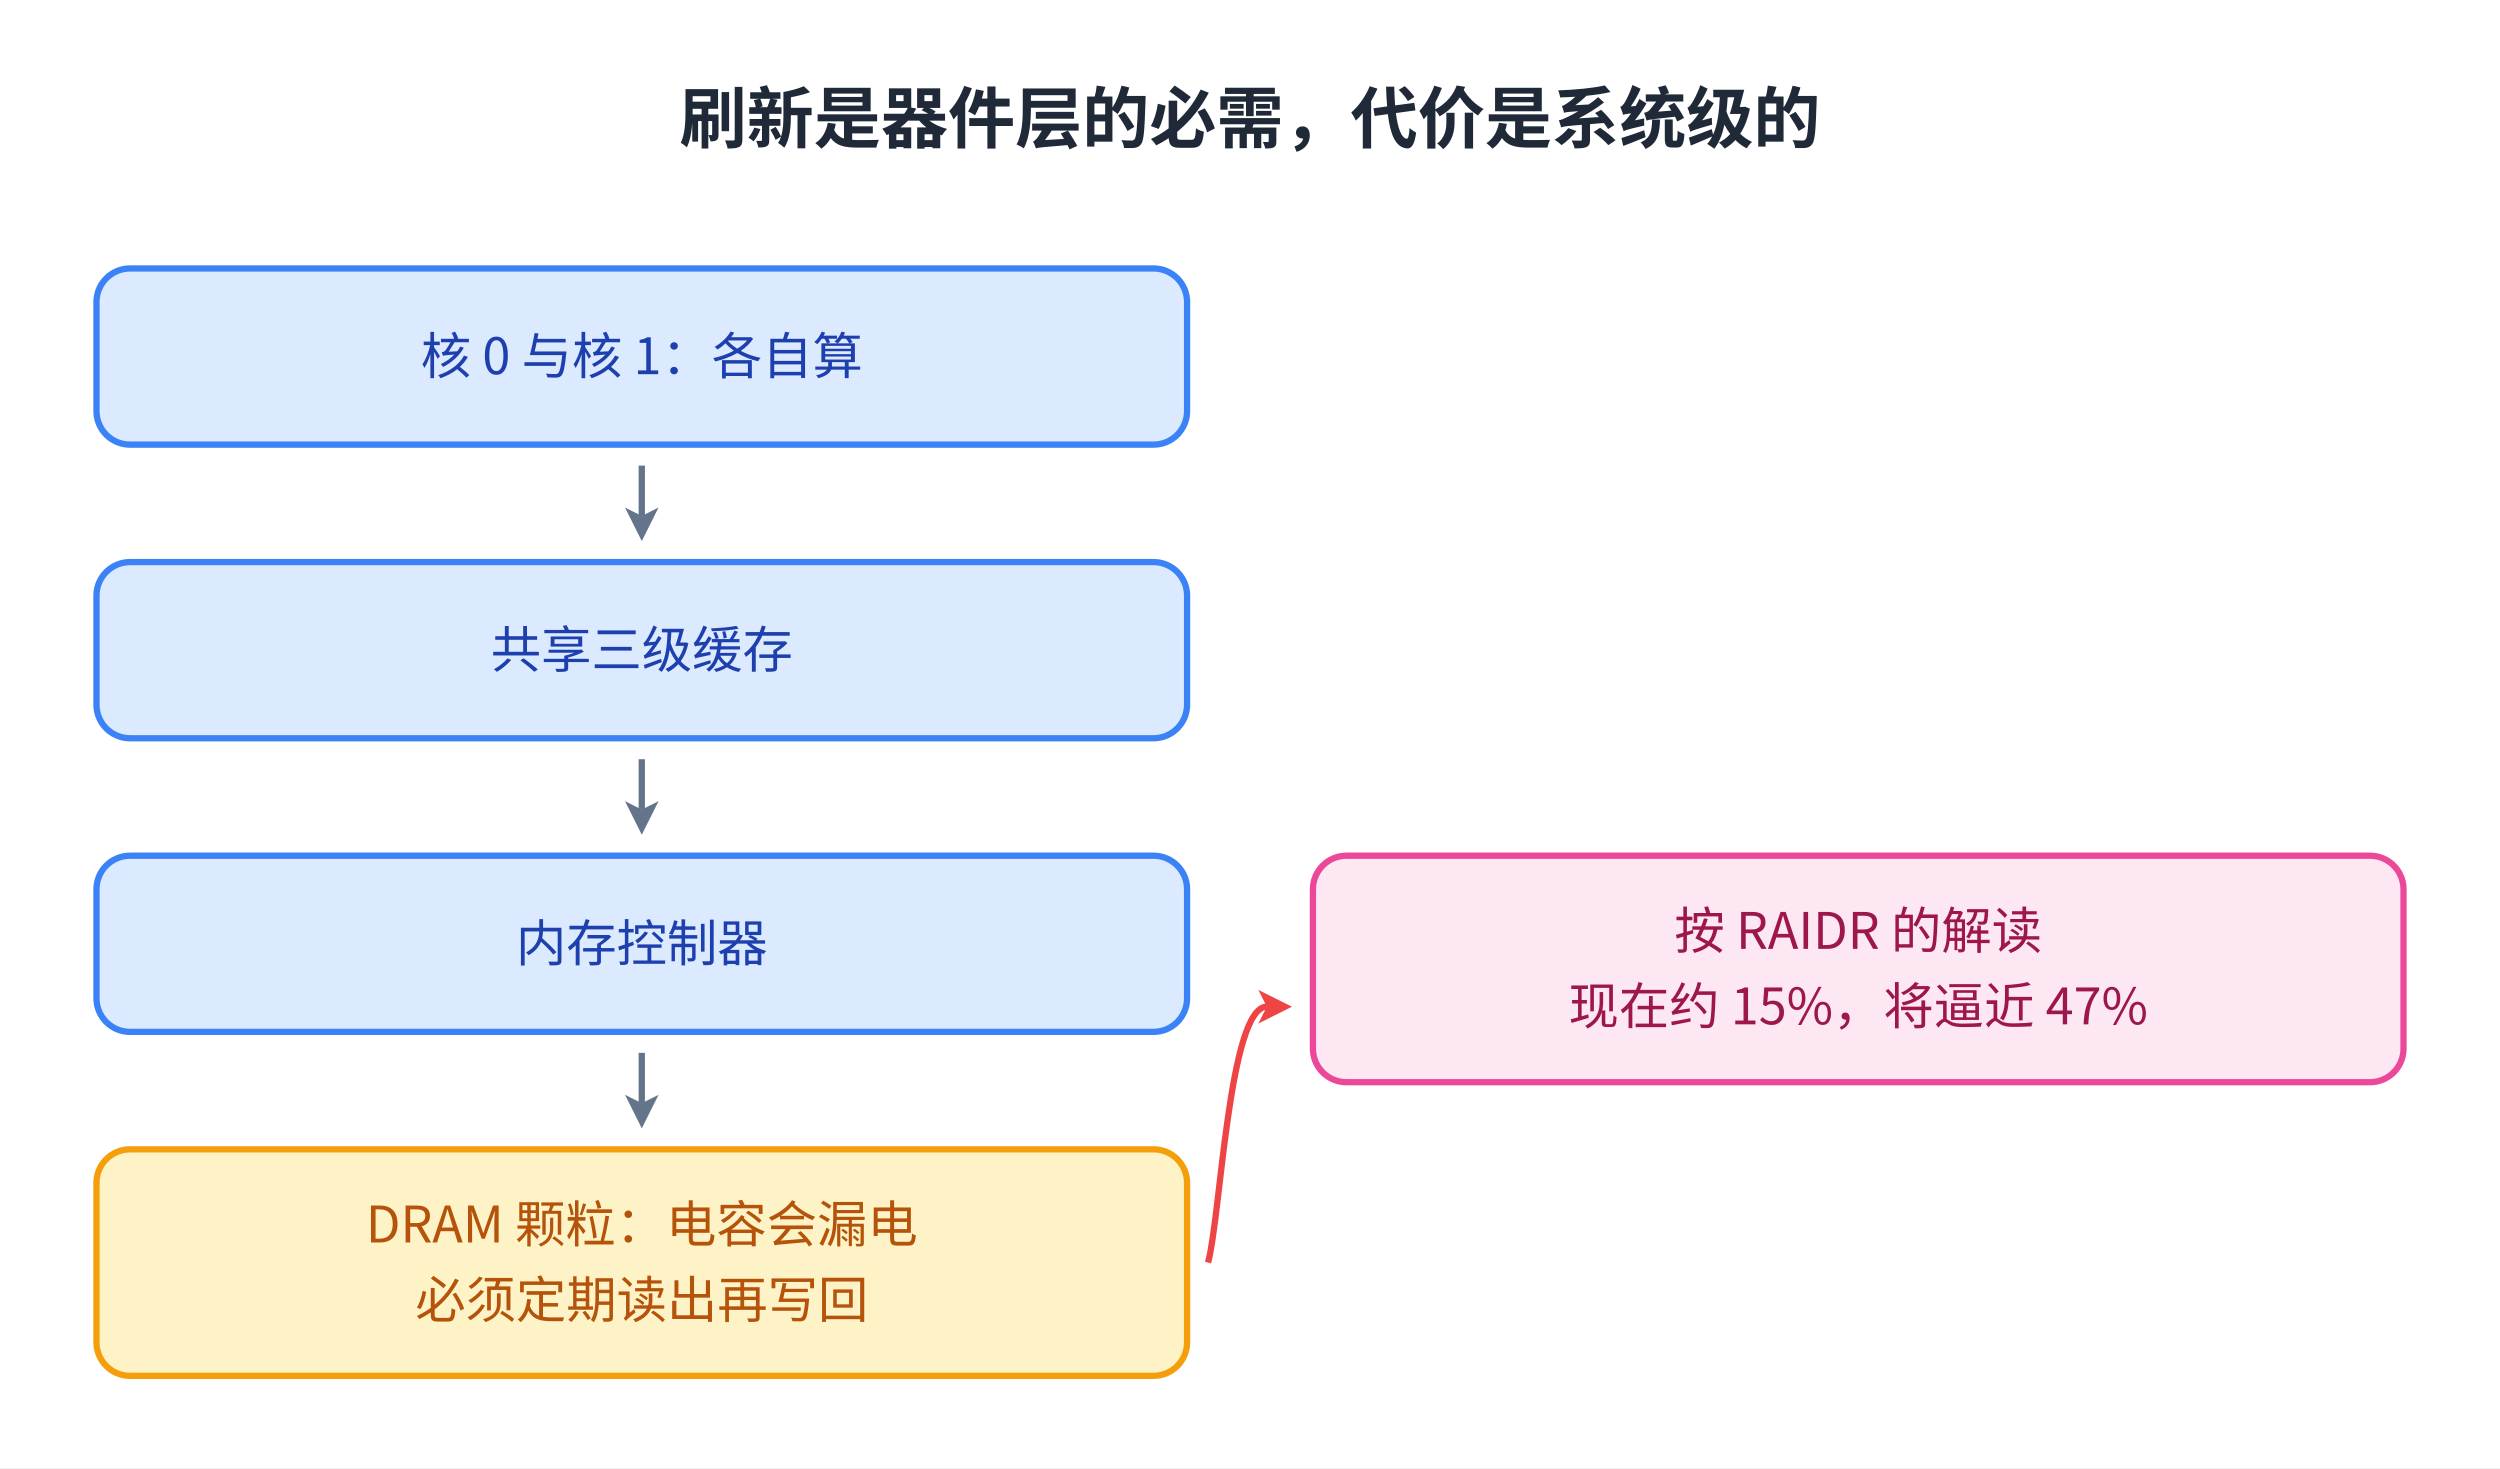
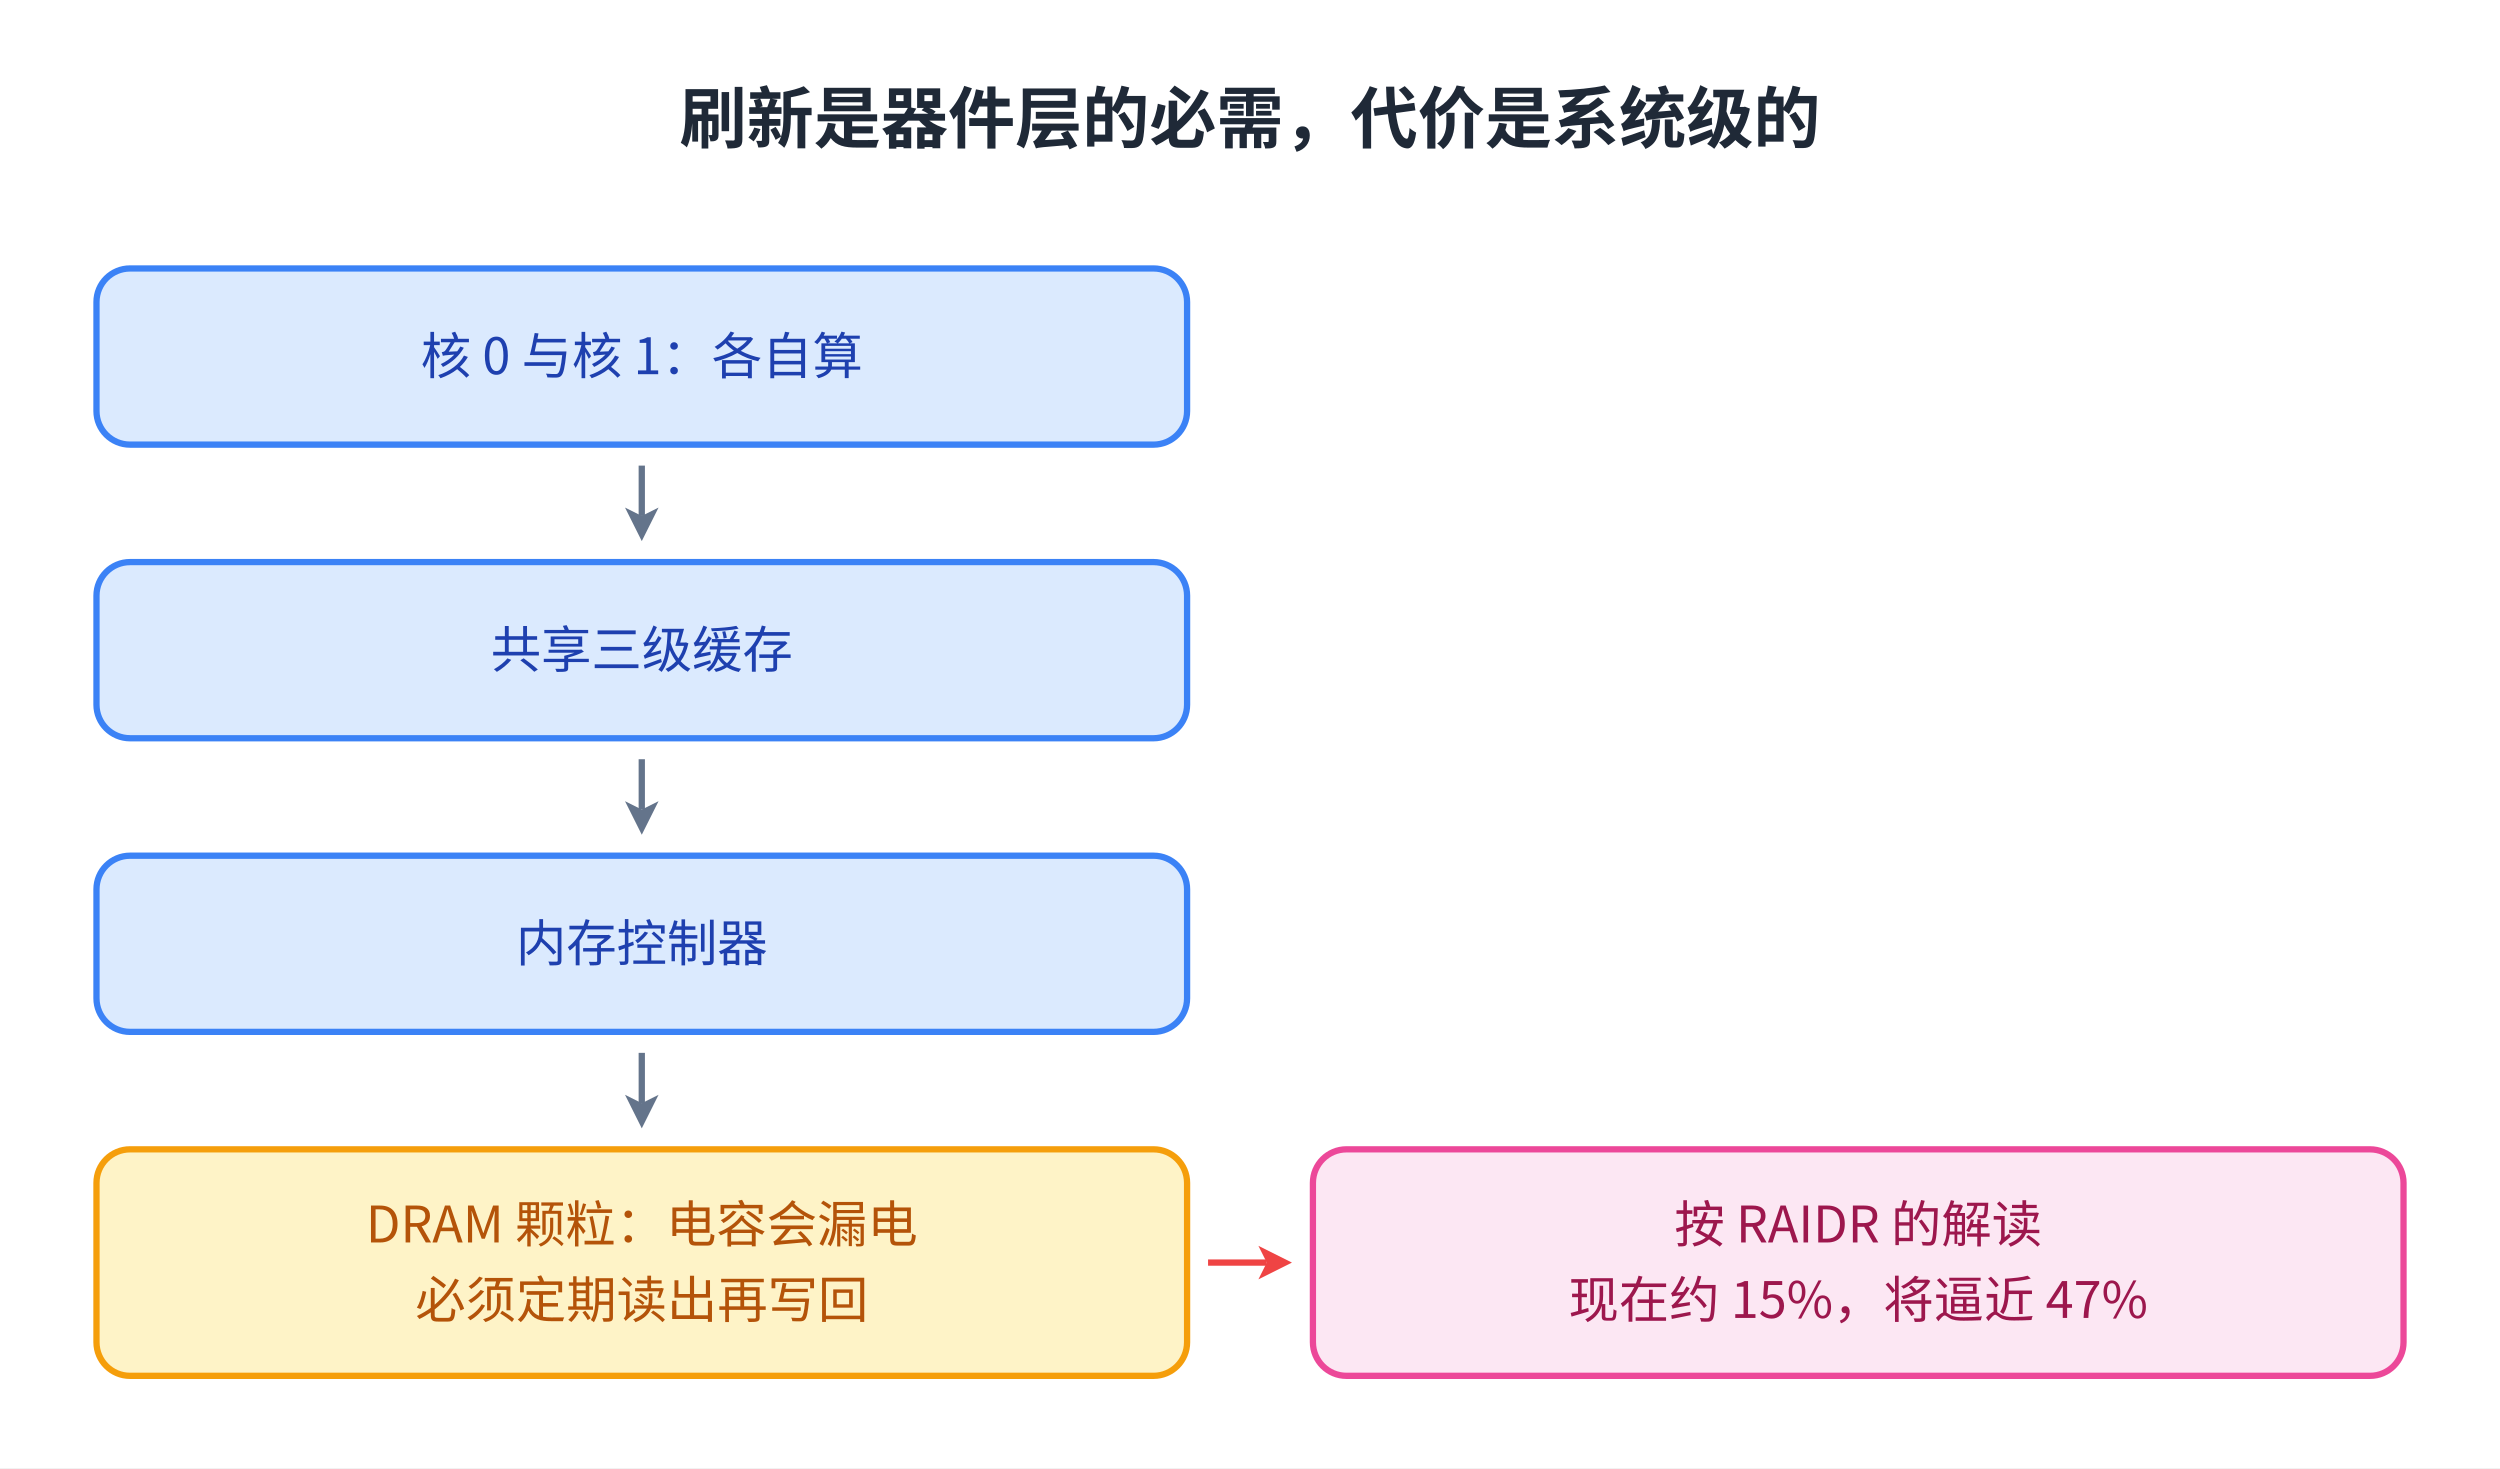
<svg xmlns="http://www.w3.org/2000/svg" viewBox="87 0 596 350" width="596" height="350" role="img" aria-labelledby="fig-l1-11-title fig-l1-11-desc">
  <defs>
    <style>
      text { font-family: 'PingFang SC', 'Microsoft YaHei', 'Noto Sans CJK SC', system-ui, sans-serif; }
    </style>
    <marker id="arrow" markerWidth="8" markerHeight="8" refX="2" refY="4" orient="auto" markerUnits="userSpaceOnUse">
      <path d="M0,0 L8,4 L0,8 L2,4 z" fill="#ef4444" />
    </marker>
    <marker id="arrow-grey" markerWidth="8" markerHeight="8" refX="2" refY="4" orient="auto" markerUnits="userSpaceOnUse">
      <path d="M0,0 L8,4 L0,8 L2,4 z" fill="#64748b" />
    </marker>
  </defs>
  <rect x="87" y="0" width="596" height="350" fill="#ffffff" />
  <text x="385" y="34" font-size="16" font-weight="600" fill="#1f2937" text-anchor="middle">刷新是器件层的必需，代价是系统级的</text>
  <rect x="110" y="64" width="260" height="42" rx="8" fill="#dbeafe" stroke="#3b82f6" stroke-width="1.5" />
  <text x="240" y="89.2" font-size="12" fill="#1e40af" text-anchor="middle">核 0 与核 1：各自算</text>
  <path d="M240,111 L240,123" fill="none" stroke="#64748b" stroke-width="1.5" marker-end="url(#arrow-grey)" />
  <rect x="110" y="134" width="260" height="42" rx="8" fill="#dbeafe" stroke="#3b82f6" stroke-width="1.5" />
  <text x="240" y="159.2" font-size="12" fill="#1e40af" text-anchor="middle">共享三级缓存</text>
  <path d="M240,181 L240,193" fill="none" stroke="#64748b" stroke-width="1.5" marker-end="url(#arrow-grey)" />
  <rect x="110" y="204" width="260" height="42" rx="8" fill="#dbeafe" stroke="#3b82f6" stroke-width="1.5" />
  <text x="240" y="229.2" font-size="12" fill="#1e40af" text-anchor="middle">内存控制器</text>
  <path d="M240,251 L240,263" fill="none" stroke="#64748b" stroke-width="1.5" marker-end="url(#arrow-grey)" />
  <rect x="110" y="274" width="260" height="54" rx="8" fill="#fef3c7" stroke="#f59e0b" stroke-width="1.5" />
  <text x="240" y="296.2" font-size="12" fill="#b45309" text-anchor="middle">DRAM 颗粒：电容会漏电</text>
  <text x="240" y="314.2" font-size="12" fill="#b45309" text-anchor="middle">必须定期读出再写回</text>
-   <rect x="400" y="204" width="260" height="54" rx="8" fill="#fce7f3" stroke="#ec4899" stroke-width="1.5" />
-   <text x="530" y="226.2" font-size="12" fill="#9d174d" text-anchor="middle">按 RAIDR 的解读</text>
-   <text x="530" y="244.2" font-size="12" fill="#9d174d" text-anchor="middle">现在约 15%，将逼近 47%</text>
-   <path d="M375,301 C 378,290 380,240 389,240" fill="none" stroke="#ef4444" stroke-width="1.5" marker-end="url(#arrow)" />
+   <path d="M375,301 L389,301" fill="none" stroke="#ef4444" stroke-width="1.5" marker-end="url(#arrow)" />
+   <rect x="400" y="274" width="260" height="54" rx="8" fill="#fce7f3" stroke="#ec4899" stroke-width="1.5" />
+   <text x="530" y="296.2" font-size="12" fill="#9d174d" text-anchor="middle">按 RAIDR 的解读</text>
+   <text x="530" y="314.2" font-size="12" fill="#9d174d" text-anchor="middle">现在约 15%，将逼近 47%</text>
</svg>
